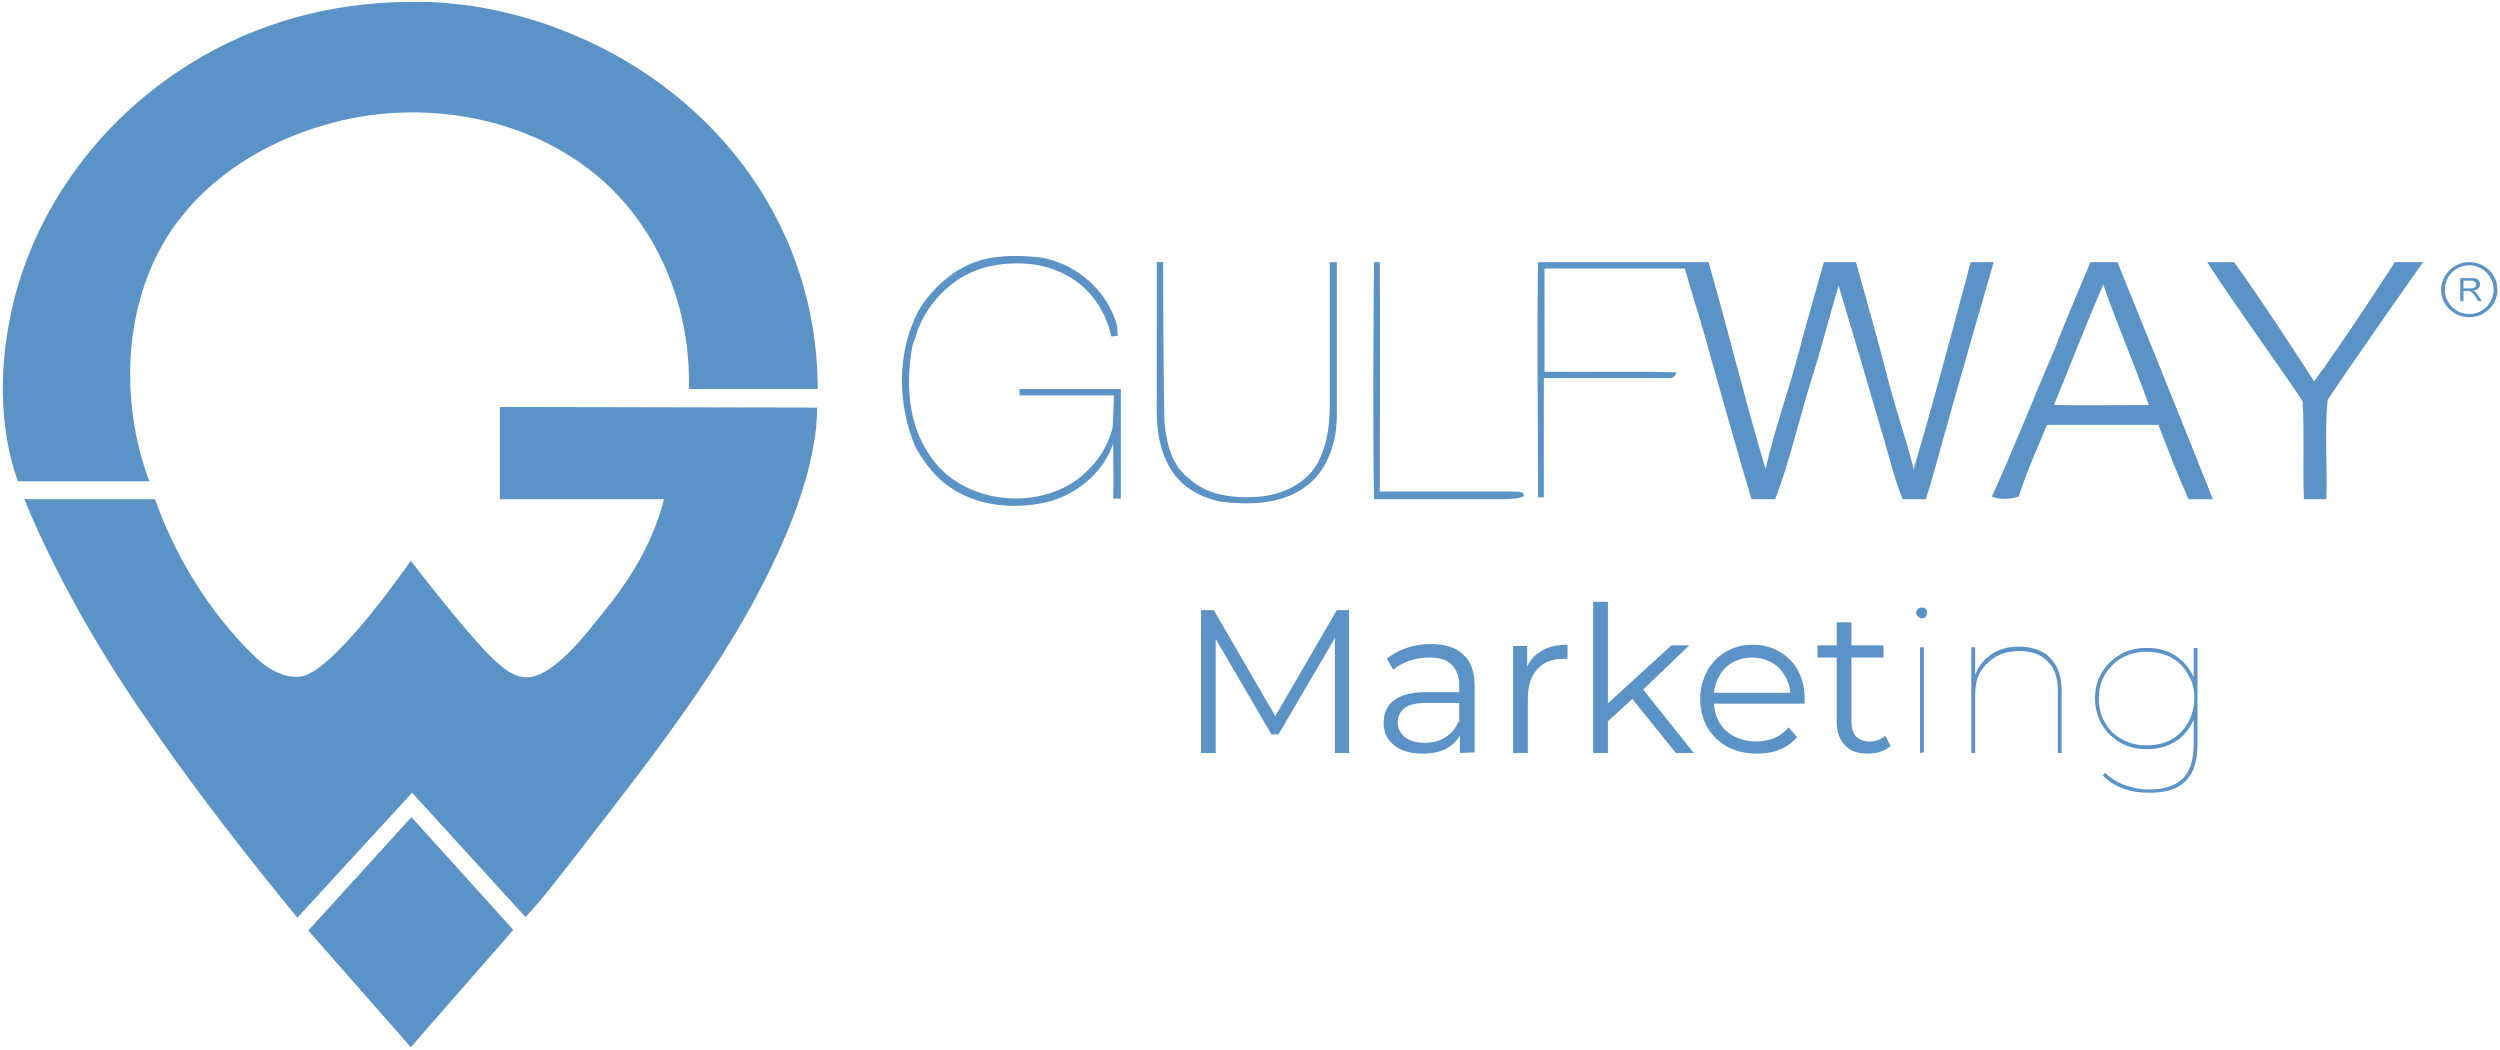
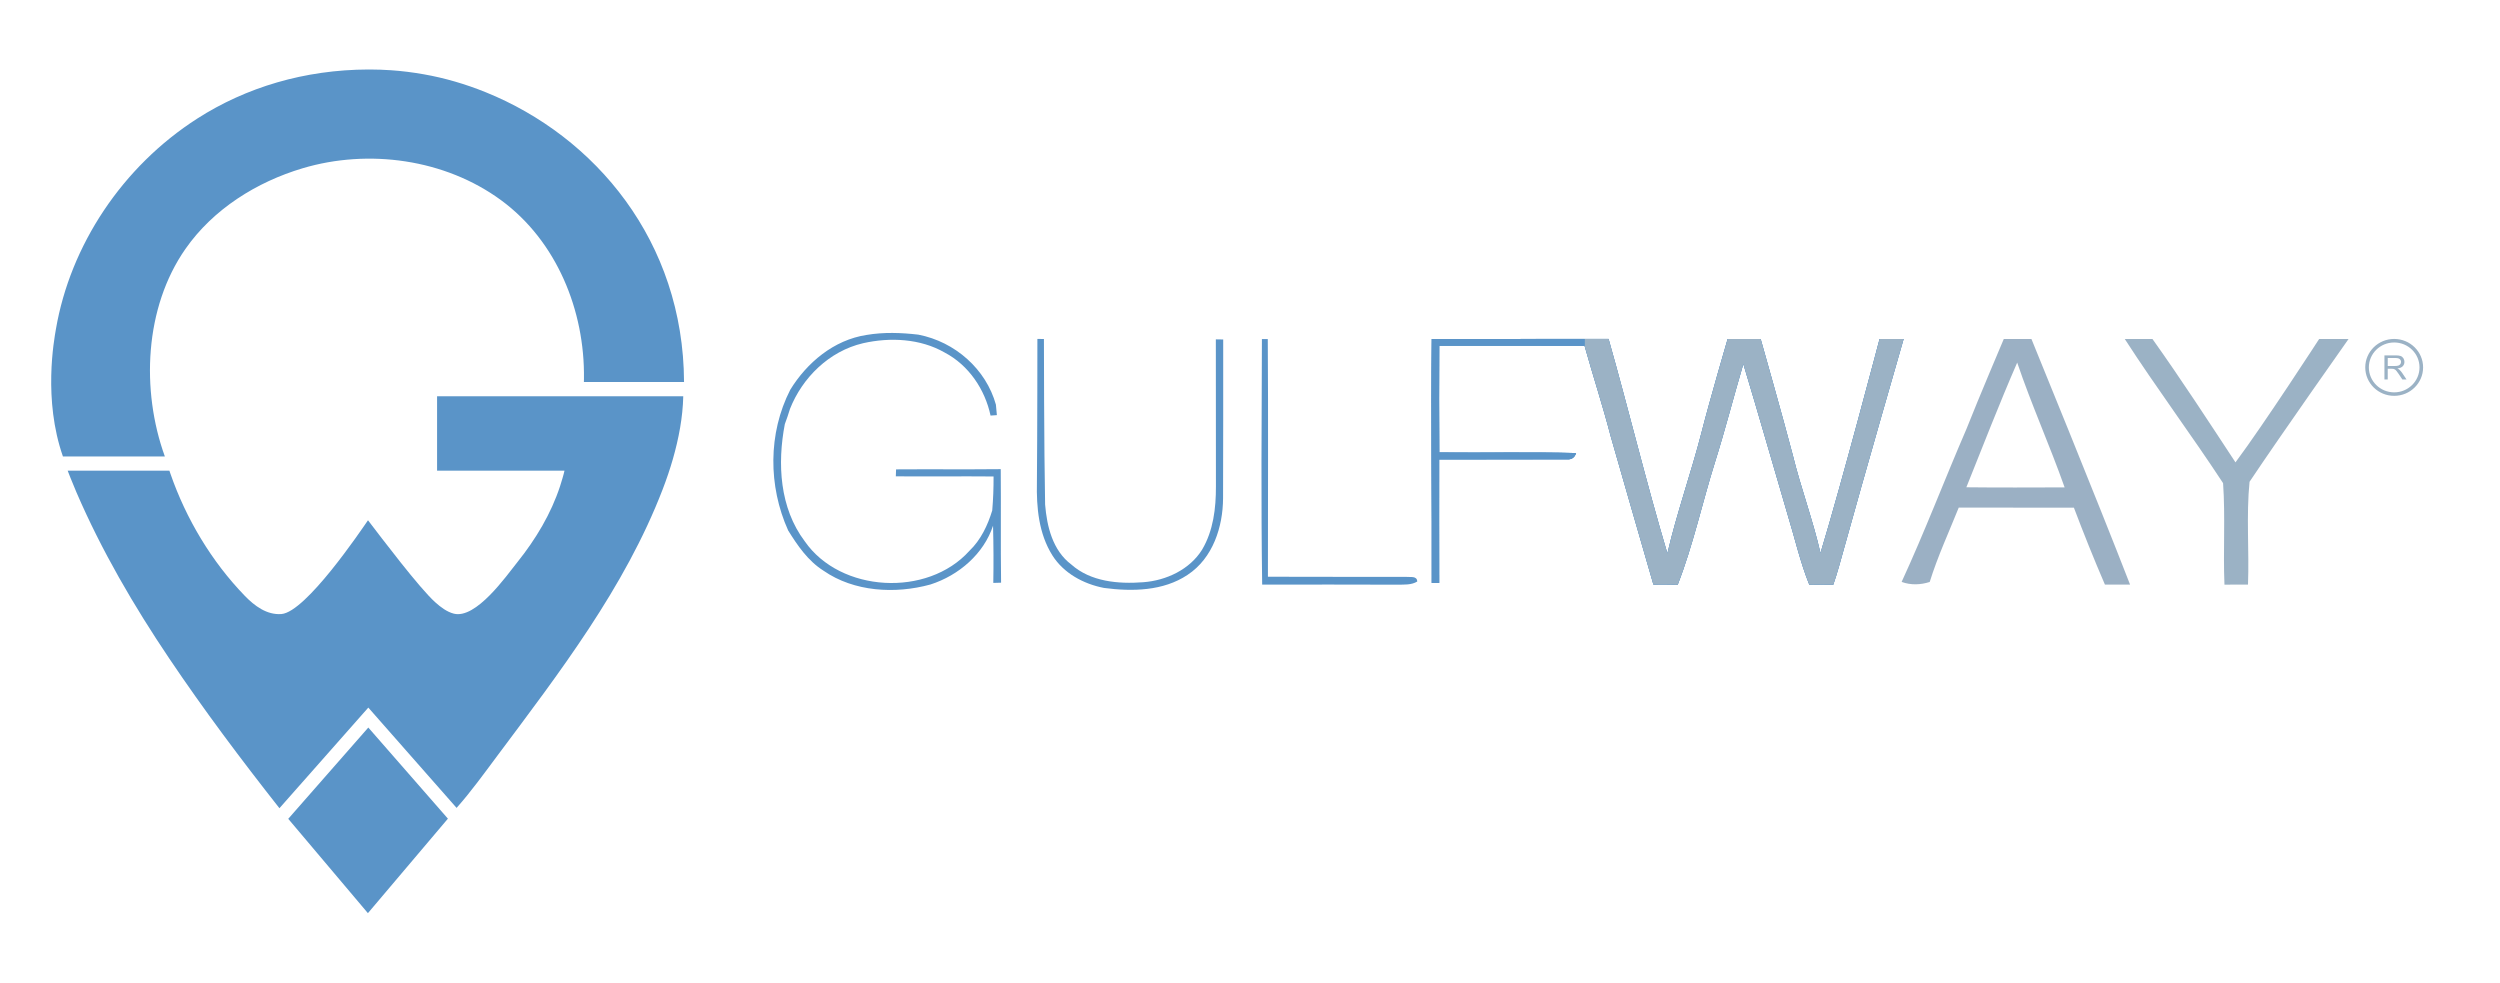
- <svg xmlns="http://www.w3.org/2000/svg" version="1.1" id="Layer_1" x="0px" y="0px" viewBox="0 0 390.1 163.7" style="enable-background:new 0 0 390.1 163.7;" xml:space="preserve">
+ <svg xmlns="http://www.w3.org/2000/svg" version="1.1" id="Layer_1" x="0px" y="0px" viewBox="0 0 2698.42 1060.64" style="enable-background:new 0 0 2698.42 1060.64;" xml:space="preserve">
  <style type="text/css">
- 	.st0{fill:#5B93C7;}
- 	.st1{fill-rule:evenodd;clip-rule:evenodd;fill:#5B93C7;}
+ 	.st0{fill:#5A94C8;}
+ 	.st1{fill:#9BB0C4;}
+ 	.st2{fill:#9BB2C5;}
+ 	.st3{fill-rule:evenodd;clip-rule:evenodd;fill:#9BB2C5;}
</style>
  <g>
    <g>
-       <polygon class="st0" points="48.1,145.2 64.1,163.4 80.1,145.1 64.2,127.5   " />
-       <path class="st0" d="M64.2,0.3c-12.9,0-24.6,3.5-34.3,9.5C14.7,19.1,4.3,34.3,1.4,50.5C1,52.6-1.2,64.1,2.8,75.1h20.5    c-4.8-12.8-4.1-28.8,4.1-40.1C33,27.3,41.7,22,51,19.4c13.2-3.8,28.6-1.8,39.8,6.2c11.2,7.9,16.9,21.4,16.7,34.5    c0,0.2,0,0.4,0,0.6h20.1c-0.1-27.2-17.8-47.5-39.9-56c-4-1.6-8.2-2.7-12.4-3.5c-2.2-0.4-4.3-0.6-6.5-0.8c-1.4-0.1-2.8-0.1-4.2-0.1    L64.2,0.3L64.2,0.3z" />
-       <path class="st0" d="M78,63.5v14.4h25.6c0,0-0.3,1.1-0.4,1.5c-0.2,0.5-0.3,1-0.5,1.5c-1.8,5.3-4.9,10.2-8.6,14.7    c-2.2,2.7-8.3,11.1-12.8,10c-1.4-0.3-2.6-1.2-3.7-2.2c-3.2-2.7-10.8-12.4-13.5-15.9c-1.4,2-12.5,17.8-17.4,18.1    c-2.9,0.2-5.4-1.6-7.3-3.5c-6.7-6.6-11.8-14.9-15-23.6c-0.1-0.2-0.1-0.4-0.2-0.6H3.8c0,0,0.8,2,1.8,4.2    c5.1,11.3,11.5,22,18.7,32.2c6.9,9.9,14.4,19.5,22.1,28.9l17.9-19.5L82,143.1c2.9-3.1,5.5-6.6,8.1-9.9    c12.5-16.2,25.7-32.6,33.3-51.6c1.5-3.9,2.8-7.8,3.5-11.9c0.4-2,0.6-4,0.6-6.1L78,63.5L78,63.5z M103.6,77.9    C103.4,77.9,103.6,77.9,103.6,77.9L103.6,77.9z" />
+       <polygon class="st0" points="311.12,883.81 397.11,985.63 483.46,883.63 397.54,785.29 311.12,883.81   " />
+       <path class="st0" d="M397.65,75.01c-69.3,0.22-132.18,19.37-184.47,52.81C131.76,179.9,75.86,265.08,60.36,355.22    c-2.04,11.9-13.9,76.06,7.55,137.45h110.02c-25.81-71.4-21.97-160.63,22.17-223.92c30-43.02,76.88-72.33,126.64-87.16    c71.09-21.17,153.51-9.95,214.09,34.49c60.02,44.03,90.54,119.2,89.47,192.69c-0.02,1.19-0.04,2.39-0.07,3.58l108.1-0.01    c-0.64-151.95-95.8-265.04-214.33-312.89c-21.58-8.71-43.98-15.29-66.72-19.28c-11.59-2.04-23.28-3.54-34.98-4.34    c-7.55-0.52-15.11-0.79-22.66-0.81H397.65L397.65,75.01z" />
+       <path class="st0" d="M471.77,427.75v80.3h137.51c0.19,0-1.62,6.3-2.14,8.14c-0.81,2.87-1.69,5.73-2.61,8.55    c-9.69,29.59-26.12,57.11-46,81.93c-11.93,14.9-44.75,61.91-68.8,55.66c-7.25-1.89-13.84-6.78-19.94-12.25    c-17.04-15.27-58.03-69.5-72.58-88.52c-7.72,11.14-67.1,99.26-93.51,101.22c-15.73,1.17-29.04-8.88-39.44-19.62    c-35.82-36.98-63.49-83.26-80.32-131.91c-0.37-1.07-0.73-2.14-1.09-3.21H73.05c0,0,4.28,11.32,9.43,23.27    c27.21,63.1,61.99,122.64,100.28,179.54c37.3,55.43,77.55,109.05,118.86,161.51l95.92-108.61c0,0,95.24,108.28,95.29,108.26    c15.6-17.55,29.32-36.64,43.36-55.45c67.41-90.3,138.16-182.04,179.04-288.29c8.28-21.54,14.92-43.75,18.85-66.52    c1.93-11.24,3.14-22.61,3.41-34.02H471.77L471.77,427.75z M609.28,508.05C608.22,508.05,609.28,508.05,609.28,508.05    L609.28,508.05z" />
    </g>
    <g>
+       <path class="st0" d="M853.01,420.65c17.87-29.1,46.85-53.71,82.36-59.13c18.44-3.13,37.23-2.47,55.76-0.33    c39.97,7.71,73.22,37.47,83.82,75.57c0.27,2.8,0.77,8.52,1.04,11.32c-1.7,0.15-5.12,0.36-6.82,0.48    c-5.96-27.94-23.29-54.3-49.62-68.09c-26.24-15.04-58.86-16.62-87.99-10.01c-36.79,8.58-65.59,37.35-78.85,70.83    c-1.79,5.51-3.43,11.08-5.6,16.5c-8.16,42.6-5.69,90.43,21.57,126.53c38.45,55.4,132.43,60.53,177.62,10.28    c12.45-11.94,19.78-27.58,24.69-43.64c1.04-12.18,1.49-24.45,1.43-36.67c-35.15-0.33-70.36,0.15-105.5-0.15    c0.06-1.91,0.18-5.69,0.27-7.51c37.62-0.27,75.3,0.15,112.98-0.24c0.36,40.84-0.18,81.7,0.36,122.54    c-2.09,0.09-6.31,0.21-8.4,0.24c0.36-20.58,0.27-41.2-0.27-61.75c-9.95,30.29-36.79,53.59-67.62,63.48    c-38.01,10.46-82.48,7.92-115.33-14.89c-16.8-10.6-28.03-27.11-38.19-43.43C829.15,524.73,828.91,467.69,853.01,420.65" />
+       <path class="st0" d="M1119.72,365.84l7.06,0.06c0,0,0.09,118.07,1.28,178.69c1.94,23.47,8.01,49.53,28.33,64.76    c20.73,18.47,50.67,21.18,77.56,19.09c25.08-1.85,50.31-13.85,63.53-35.12c12.21-20.55,15.01-44.89,14.95-68.18    c-0.09-52.96,0-105.92-0.09-158.85c2,0,5.96,0.06,7.95,0.12c-0.09,57.1,0.15,114.26-0.15,171.39    c-0.18,30.77-10.84,64.64-38.36,82.72c-26.12,17.48-59.75,18.11-90.13,14.09c-22.28-4.29-43.67-16.03-55.7-35.09    c-14.77-23.44-17.31-51.77-16.74-78.58C1119.69,470.1,1119.72,365.84,1119.72,365.84" />
+       <path class="st0" d="M1362.06,365.99h6.34c0.57,85.52,0.15,171.01,0.15,256.52c49.71,0.27,99.43,0,149.14,0.12    c4.41,0.6,11.89-1.4,12.03,5.06c-6.43,3.9-14.06,3.22-21.27,3.4c-48.67-0.15-97.4-0.18-146.1-0.06    C1361.08,542.72,1361.74,454.34,1362.06,365.99" />
+       <path class="st0" d="M1545.4,365.9c63.48-0.09,127.4-0.06,190.84-0.06c21.95,77.3,40.51,154.5,63.47,231.53    c10.31-44.29,25.74-87.21,37.03-131.27c8.31-32.77,28-100.2,28-100.2h35.66c0,0,23.83,83.91,34.64,125.19    c8.73,35.63,21.77,70.12,29.91,105.92c23.09-76.16,63.8-231.12,63.8-231.12h25.97c0,0-43.4,150.33-64.37,226.23    c-3.6,13.05-7.15,26.12-11.56,38.96c-8.64-0.09-17.28-0.09-25.88,0.06c-9.95-24.69-15.73-50.64-23.5-75.93    c-15.97-54.12-31.39-108.39-47.72-162.4c-10.43,35.3-19.51,70.92-30.59,106.04c-13.82,43.97-23.47,89.24-40.24,132.28    c-8.73-0.21-17.49-0.24-26.21-0.15c-15.55-53.17-30.62-106.49-46.02-159.72c-8.55-32.92-19.15-65.26-28.33-98.06    c-52.28-0.15-104.55,0.06-156.83-0.06c-0.21,38.42-0.18,76.85,0.03,115.24c49.21,0.51,98.45-0.65,147.68,0.63    c-1.61,4.92-4.92,7.18-9.89,6.76c-45.96,0.21-91.95-0.12-137.91,0.09c0,44.44-0.09,88.91,0.03,133.35h-8.01    C1545.7,541.17,1544.48,453.98,1545.4,365.9L1545.4,365.9z" />
+       <path class="st1" d="M2177.29,391.37c-19.33,44.44-36.85,89.63-54.87,134.58c35.36,0.42,70.68,0.21,106.07,0.12    C2212.5,480.79,2192.69,436.86,2177.29,391.37 M2162.82,365.9h29.85c0,0,71.93,175.98,106.46,265.13    c-9.08-0.03-18.14-0.09-27.14-0.03c-11.83-27.43-22.94-55.14-33.48-83.02c-41.43-0.15-82.9,0.06-124.3-0.12    c-10.69,26.69-22.82,52.87-31.34,80.3c-9.98,3.16-20.4,3.58-30.32-0.06c25.02-54.27,46.23-110.15,69.97-165.05    C2135.11,431.11,2162.82,365.9,2162.82,365.9" />
+       <path class="st2" d="M2293.4,365.9c9.8-0.18,20.05,0.12,29.9,0c31.31,44.02,59.96,88.08,89.6,133.15    c31.48-42.3,90.31-133.15,90.31-133.15h31.75c0,0-72.38,102.55-106.87,154.12c-3.66,36.58-0.27,74.05-1.67,110.99    c-8.52-0.09-16.98-0.06-25.41,0.09c-1.52-36.52,1.04-73.25-1.49-109.62C2364.98,468.79,2327.63,418.86,2293.4,365.9" />
+       <path class="st0" d="M1545.4,365.9c63.48-0.09,127.4-0.06,190.84-0.06c21.95,77.3,40.51,154.5,63.47,231.53    c10.31-44.29,25.74-87.21,37.03-131.27c8.31-32.77,28-100.2,28-100.2h35.66c0,0,23.83,83.91,34.64,125.19    c8.73,35.63,21.77,70.12,29.91,105.92c23.09-76.16,63.8-231.12,63.8-231.12h25.97c0,0-43.4,150.33-64.37,226.23    c-3.6,13.05-7.15,26.12-11.56,38.96c-8.64-0.09-17.28-0.09-25.88,0.06c-9.95-24.69-15.73-50.64-23.5-75.93    c-15.97-54.12-31.39-108.39-47.72-162.4c-10.43,35.3-19.51,70.92-30.59,106.04c-13.82,43.97-23.47,89.24-40.24,132.28    c-8.73-0.21-17.49-0.24-26.21-0.15c-15.55-53.17-30.62-106.49-46.02-159.72c-8.55-32.92-19.15-65.26-28.33-98.06    c-52.28-0.15-104.55,0.06-156.83-0.06c-0.21,38.42-0.18,76.85,0.03,115.24c49.21,0.51,98.45-0.65,147.68,0.63    c-1.61,4.92-4.92,7.18-9.89,6.76c-45.96,0.21-91.95-0.12-137.91,0.09c0,44.44-0.09,88.91,0.03,133.35h-8.01    C1545.7,541.17,1544.48,453.98,1545.4,365.9L1545.4,365.9z" />
+       <path class="st2" d="M2054.72,365.9c0,0-43.39,150.33-64.36,226.23c-3.61,13.05-7.15,26.13-11.56,38.96    c-8.63-0.09-17.27-0.09-25.88,0.07c-9.95-24.7-15.73-50.65-23.5-75.93c-15.97-54.12-31.4-108.4-47.72-162.4    c-10.43,35.29-19.51,70.92-30.59,106.04c-13.83,43.97-23.48,89.24-40.24,132.29c-8.73-0.22-17.49-0.24-26.22-0.15    c-15.54-53.17-30.61-106.48-46.01-159.71c-8.52-32.84-19.1-65.12-28.26-97.84v-7.61h25.88c21.95,77.29,40.5,154.5,63.47,231.53    c10.31-44.3,25.74-87.22,37.03-131.27c8.31-32.77,28-100.2,28-100.2h35.65c0,0,23.84,83.9,34.65,125.2    c8.72,35.62,21.77,70.11,29.9,105.92c23.08-76.16,63.81-231.11,63.81-231.11H2054.72z" />
+       <path class="st0" d="M1710.37,365.85v7.61c-0.02-0.08-0.04-0.15-0.07-0.23c-52.27-0.14-104.55,0.07-156.82-0.05    c-0.21,38.43-0.19,76.85,0.02,115.25c49.21,0.5,98.45-0.66,147.69,0.62c-1.61,4.91-4.92,7.18-9.89,6.75    c-45.96,0.21-91.95-0.11-137.92,0.1c0,44.44-0.09,88.91,0.03,133.35h-8.01c0.3-88.08-0.92-175.26,0-263.34    C1600.25,365.83,1655.45,365.84,1710.37,365.85z" />
      <g>
-         <polygon class="st0" points="187.4,117.5 187.4,95.2 189.4,95.2 199.5,112.6 198.5,112.6 208.6,95.2 210.5,95.2 210.5,117.5      208.3,117.5 208.3,98.7 208.8,98.7 199.5,114.6 198.4,114.6 189.1,98.7 189.7,98.7 189.7,117.5    " />
-         <path class="st0" d="M227.8,117.5v-3.7l-0.1-0.6V107c0-1.4-0.4-2.5-1.2-3.3s-2-1.1-3.5-1.1c-1.1,0-2.1,0.2-3.1,0.5     c-1,0.4-1.8,0.8-2.5,1.4l-1-1.7c0.8-0.7,1.9-1.3,3.1-1.7c1.2-0.4,2.4-0.6,3.8-0.6c2.2,0,3.8,0.5,5,1.6s1.8,2.7,1.8,4.9v10.4     L227.8,117.5L227.8,117.5z M222,117.6c-1.3,0-2.3-0.2-3.3-0.6c-0.9-0.4-1.6-1-2.1-1.7s-0.7-1.6-0.7-2.5s0.2-1.7,0.6-2.4     c0.4-0.7,1.1-1.3,2-1.7c0.9-0.4,2.2-0.7,3.8-0.7h5.8v1.7h-5.7c-1.6,0-2.7,0.3-3.4,0.9c-0.6,0.6-0.9,1.3-0.9,2.1     c0,1,0.4,1.7,1.1,2.3c0.7,0.6,1.8,0.9,3.1,0.9s2.4-0.3,3.3-0.9c0.9-0.6,1.6-1.4,2-2.5l0.5,1.6c-0.4,1.1-1.2,2-2.2,2.6     C224.9,117.3,223.6,117.6,222,117.6L222,117.6z" />
-         <path class="st0" d="M236.1,117.5v-16.7h2.2v4.5l-0.2-0.8c0.5-1.3,1.2-2.2,2.4-2.9c1.1-0.7,2.5-1,4.1-1v2.2c-0.1,0-0.2,0-0.3,0     s-0.2,0-0.3,0c-1.8,0-3.1,0.5-4.1,1.6s-1.5,2.6-1.5,4.6v8.5L236.1,117.5L236.1,117.5z" />
-         <path class="st0" d="M250.3,113.1l0.1-2.9l10.4-9.5h2.8l-7.3,7l-1.3,1.1L250.3,113.1L250.3,113.1z M248.6,117.5V93.9h2.3v23.6     H248.6L248.6,117.5z M261.5,117.5l-7-8.7l1.5-1.7l8.3,10.4L261.5,117.5L261.5,117.5z" />
-         <path class="st0" d="M274.1,117.6c-1.7,0-3.3-0.4-4.6-1.1c-1.3-0.7-2.3-1.7-3.1-3c-0.7-1.3-1.1-2.8-1.1-4.4     c0-1.7,0.4-3.1,1.1-4.4s1.7-2.3,2.9-3c1.2-0.7,2.6-1.1,4.2-1.1s3,0.4,4.2,1.1s2.2,1.7,2.9,3c0.7,1.3,1,2.8,1,4.4     c0,0.1,0,0.2,0,0.3c0,0.1,0,0.2,0,0.4H267v-1.7h13.3l-0.9,0.7c0-1.2-0.3-2.3-0.8-3.2c-0.5-0.9-1.2-1.7-2.1-2.2s-1.9-0.8-3.1-0.8     c-1.1,0-2.2,0.3-3.1,0.8s-1.6,1.3-2.1,2.2c-0.5,1-0.8,2-0.8,3.3v0.3c0,1.3,0.3,2.4,0.8,3.4c0.6,1,1.3,1.7,2.4,2.3     c1,0.5,2.2,0.8,3.4,0.8c1,0,2-0.2,2.8-0.5c0.9-0.4,1.6-0.9,2.3-1.7l1.3,1.5c-0.7,0.9-1.7,1.6-2.8,2     C276.7,117.4,275.4,117.6,274.1,117.6L274.1,117.6z" />
-         <path class="st0" d="M291.5,117.6c-1.6,0-2.8-0.4-3.6-1.3c-0.8-0.8-1.3-2-1.3-3.6V97.1h2.3v15.5c0,1,0.2,1.7,0.7,2.3     c0.5,0.5,1.2,0.8,2.1,0.8c1,0,1.8-0.3,2.5-0.9l0.8,1.6c-0.4,0.4-1,0.7-1.6,0.9C292.8,117.5,292.1,117.6,291.5,117.6L291.5,117.6z      M283.6,102.6v-1.9h10.3v1.9H283.6L283.6,102.6z" />
-         <path class="st0" d="M299.6,117.5V101h0.6v16.4L299.6,117.5L299.6,117.5z M299.9,96.5c-0.2,0-0.4-0.1-0.6-0.3     c-0.2-0.2-0.3-0.4-0.3-0.6s0.1-0.4,0.3-0.6c0.2-0.2,0.4-0.2,0.6-0.2s0.4,0.1,0.6,0.2c0.2,0.2,0.2,0.4,0.2,0.6s-0.1,0.4-0.2,0.6     C300.4,96.4,300.2,96.5,299.9,96.5L299.9,96.5z" />
-         <path class="st0" d="M315.1,100.9c1.4,0,2.5,0.3,3.5,0.8s1.7,1.3,2.3,2.3c0.5,1,0.8,2.3,0.8,3.8v9.7h-0.6v-9.7     c0-2-0.5-3.6-1.6-4.6c-1-1.1-2.5-1.6-4.4-1.6c-1.4,0-2.7,0.3-3.7,0.9s-1.8,1.4-2.4,2.4s-0.8,2.3-0.8,3.7v8.9h-0.6V101h0.6v4.7     l-0.1-0.1c0.5-1.4,1.3-2.6,2.5-3.4C311.8,101.3,313.3,100.9,315.1,100.9L315.1,100.9z" />
-         <path class="st0" d="M335.4,123.7c-1.5,0-2.9-0.2-4.2-0.7c-1.3-0.5-2.3-1.2-3.1-2l0.4-0.4c0.8,0.8,1.9,1.5,3,1.9     c1.2,0.4,2.4,0.7,3.8,0.7c2.4,0,4.1-0.6,5.3-1.7c1.1-1.1,1.7-2.9,1.7-5.3v-5.3l0.3-1.9l-0.3-1.9v-6h0.6v15c0,2.6-0.6,4.6-1.9,5.8     C339.9,123.1,338,123.7,335.4,123.7L335.4,123.7z M335,116.9c-1.5,0-2.9-0.3-4.1-1s-2.2-1.6-2.9-2.8c-0.7-1.2-1.1-2.6-1.1-4.1     c0-1.6,0.4-3,1.1-4.1c0.7-1.2,1.7-2.1,2.9-2.8c1.2-0.7,2.6-1,4.1-1s2.9,0.3,4.1,1s2.1,1.6,2.8,2.8c0.7,1.2,1,2.6,1,4.1     s-0.3,2.9-1,4.1s-1.6,2.2-2.8,2.8C337.9,116.6,336.5,116.9,335,116.9L335,116.9z M335,116.3c1.4,0,2.7-0.3,3.8-0.9     c1.1-0.6,2-1.5,2.6-2.6s1-2.4,1-3.8c0-1.5-0.3-2.7-1-3.8c-0.6-1.1-1.5-2-2.6-2.6s-2.4-0.9-3.8-0.9s-2.7,0.3-3.8,0.9     c-1.1,0.6-2,1.5-2.7,2.6s-1,2.4-1,3.8s0.3,2.7,1,3.8c0.6,1.1,1.5,2,2.7,2.6C332.3,116,333.5,116.3,335,116.3L335,116.3z" />
-       </g>
-       <g>
-         <path class="st0" d="M143.3,48.5c2.5-4.1,6.5-7.5,11.5-8.3c2.6-0.4,5.2-0.3,7.8,0c5.6,1.1,10.2,5.2,11.7,10.6     c0,0.4,0.1,1.2,0.1,1.6c-0.2,0-0.7,0.1-1,0.1c-0.8-3.9-3.3-7.6-6.9-9.5c-3.7-2.1-8.2-2.3-12.3-1.4c-5.1,1.2-9.2,5.2-11,9.9     c-0.2,0.8-0.5,1.5-0.8,2.3c-1.1,5.9-0.8,12.6,3,17.7c5.4,7.7,18.5,8.5,24.8,1.4c1.7-1.7,2.8-3.9,3.4-6.1c0.1-1.7,0.2-3.4,0.2-5.1     c-4.9,0-9.8,0-14.7,0c0-0.3,0-0.8,0-1c5.3,0,10.5,0,15.8,0c0,5.7,0,11.4,0,17.1c-0.3,0-0.9,0-1.2,0c0.1-2.9,0-5.8,0-8.6     c-1.4,4.2-5.1,7.5-9.4,8.9c-5.3,1.5-11.5,1.1-16.1-2.1c-2.3-1.5-3.9-3.8-5.3-6.1C140,63.1,139.9,55.1,143.3,48.5" />
-         <path class="st0" d="M180.5,40.9h1c0,0,0,16.5,0.2,24.9c0.3,3.3,1.1,6.9,4,9c2.9,2.6,7.1,3,10.8,2.7c3.5-0.3,7-1.9,8.9-4.9     c1.7-2.9,2.1-6.3,2.1-9.5c0-7.4,0-14.8,0-22.2c0.3,0,0.8,0,1.1,0c0,8,0,16,0,23.9c0,4.3-1.5,9-5.4,11.5c-3.6,2.4-8.3,2.5-12.6,2     c-3.1-0.6-6.1-2.2-7.8-4.9c-2.1-3.3-2.4-7.2-2.3-11C180.5,55.4,180.5,40.9,180.5,40.9" />
-         <path class="st0" d="M214.4,40.9h0.9c0.1,11.9,0,23.9,0,35.8c6.9,0,13.9,0,20.8,0c0.6,0.1,1.7-0.2,1.7,0.7c-0.9,0.5-2,0.4-3,0.5     c-6.8,0-13.6,0-20.4,0C214.2,65.6,214.3,53.2,214.4,40.9" />
-         <path class="st0" d="M240,40.9c8.9,0,17.8,0,26.6,0c3.1,10.8,5.7,21.6,8.9,32.3c1.4-6.2,3.6-12.2,5.2-18.3c1.2-4.6,3.9-14,3.9-14     h5c0,0,3.3,11.7,4.8,17.5c1.2,5,3,9.8,4.2,14.8c3.2-10.6,8.9-32.3,8.9-32.3h3.6c0,0-6.1,21-9,31.6c-0.5,1.8-1,3.6-1.6,5.4     c-1.2,0-2.4,0-3.6,0c-1.4-3.4-2.2-7.1-3.3-10.6c-2.2-7.6-4.4-15.1-6.7-22.7c-1.5,4.9-2.7,9.9-4.3,14.8     c-1.9,6.1-3.3,12.5-5.6,18.5c-1.2,0-2.4,0-3.7,0c-2.2-7.4-4.3-14.9-6.4-22.3c-1.2-4.6-2.7-9.1-4-13.7c-7.3,0-14.6,0-21.9,0     c0,5.4,0,10.7,0,16.1c6.9,0.1,13.7-0.1,20.6,0.1c-0.2,0.7-0.7,1-1.4,0.9c-6.4,0-12.8,0-19.3,0c0,6.2,0,12.4,0,18.6H240     C240,65.4,239.8,53.2,240,40.9" />
-         <path class="st0" d="M328.2,44.4c-2.7,6.2-5.1,12.5-7.7,18.8c4.9,0.1,9.9,0,14.8,0C333.1,56.9,330.4,50.8,328.2,44.4 M326.2,40.9     h4.2c0,0,10,24.6,14.9,37c-1.3,0-2.5,0-3.8,0c-1.7-3.8-3.2-7.7-4.7-11.6c-5.8,0-11.6,0-17.4,0c-1.5,3.7-3.2,7.4-4.4,11.2     c-1.4,0.4-2.8,0.5-4.2,0c3.5-7.6,6.5-15.4,9.8-23C322.3,50,326.2,40.9,326.2,40.9" />
-         <path class="st0" d="M344.4,40.9c1.4,0,2.8,0,4.2,0c4.4,6.1,8.4,12.3,12.5,18.6c4.4-5.9,12.6-18.6,12.6-18.6h4.4     c0,0-10.1,14.3-14.9,21.5c-0.5,5.1,0,10.3-0.2,15.5c-1.2,0-2.4,0-3.5,0c-0.2-5.1,0.1-10.2-0.2-15.3     C354.4,55.3,349.2,48.3,344.4,40.9" />
-         <path class="st1" d="M385.3,40.9c2.4,0,4.4,1.9,4.4,4.3c0,2.4-2,4.3-4.4,4.3s-4.4-1.9-4.4-4.3C381,42.8,382.9,40.9,385.3,40.9     L385.3,40.9z M385.3,41.4c2.1,0,3.8,1.7,3.8,3.8s-1.7,3.8-3.8,3.8s-3.8-1.7-3.8-3.8C381.5,43.1,383.2,41.4,385.3,41.4L385.3,41.4     z" />
-         <path class="st0" d="M383.9,47v-3.6h1.7c0.3,0,0.6,0,0.8,0.1s0.3,0.2,0.4,0.3c0.1,0.2,0.2,0.3,0.2,0.5c0,0.3-0.1,0.5-0.3,0.7     c-0.2,0.2-0.4,0.3-0.8,0.3c0.1,0.1,0.2,0.1,0.3,0.2c0.1,0.1,0.3,0.3,0.4,0.5l0.7,1h-0.6l-0.5-0.8c-0.1-0.2-0.3-0.4-0.4-0.5     s-0.2-0.2-0.3-0.2c-0.1,0-0.1-0.1-0.2-0.1s-0.1,0-0.3,0h-0.6V47H383.9L383.9,47z M384.4,45h1.1c0.2,0,0.4,0,0.5-0.1     c0.1,0,0.2-0.1,0.3-0.2c0.1-0.1,0.1-0.2,0.1-0.3c0-0.2-0.1-0.3-0.2-0.4c-0.1-0.1-0.3-0.2-0.6-0.2h-1.2L384.4,45L384.4,45z" />
+         <path class="st3" d="M2584.2,365.84c17.22,0,31.22,13.76,31.22,30.71s-14,30.71-31.22,30.71c-17.22,0-31.22-13.76-31.22-30.71     S2566.98,365.84,2584.2,365.84L2584.2,365.84z M2584.2,369.66c15.1,0,27.34,12.03,27.34,26.9c0,14.86-12.24,26.93-27.34,26.93     c-15.1,0-27.34-12.06-27.34-26.93C2556.85,381.69,2569.1,369.66,2584.2,369.66L2584.2,369.66z" />
+         <path class="st2" d="M2573.68,409.57v-26h11.97c2.41,0,4.26,0.21,5.51,0.68s2.23,1.28,3.01,2.47c0.74,1.19,1.1,2.5,1.1,3.93     c0,1.85-0.62,3.4-1.85,4.68c-1.25,1.25-3.16,2.06-5.75,2.41c0.92,0.42,1.67,0.86,2.14,1.28c1.04,0.92,2.03,2.09,2.98,3.46     l4.71,7.09h-4.5l-3.6-5.42c-1.04-1.55-1.91-2.74-2.56-3.57c-0.69-0.83-1.28-1.4-1.82-1.76c-0.54-0.33-1.07-0.54-1.64-0.69     c-0.42-0.09-1.07-0.12-2-0.12h-4.14v11.56H2573.68L2573.68,409.57z M2577.26,395.04h7.68c1.64,0,2.92-0.15,3.84-0.48     c0.92-0.33,1.61-0.86,2.09-1.58c0.48-0.71,0.71-1.49,0.71-2.32c0-1.22-0.45-2.23-1.37-3.04c-0.92-0.8-2.41-1.19-4.41-1.19h-8.55     V395.04L2577.26,395.04z" />
      </g>
    </g>
  </g>
</svg>
